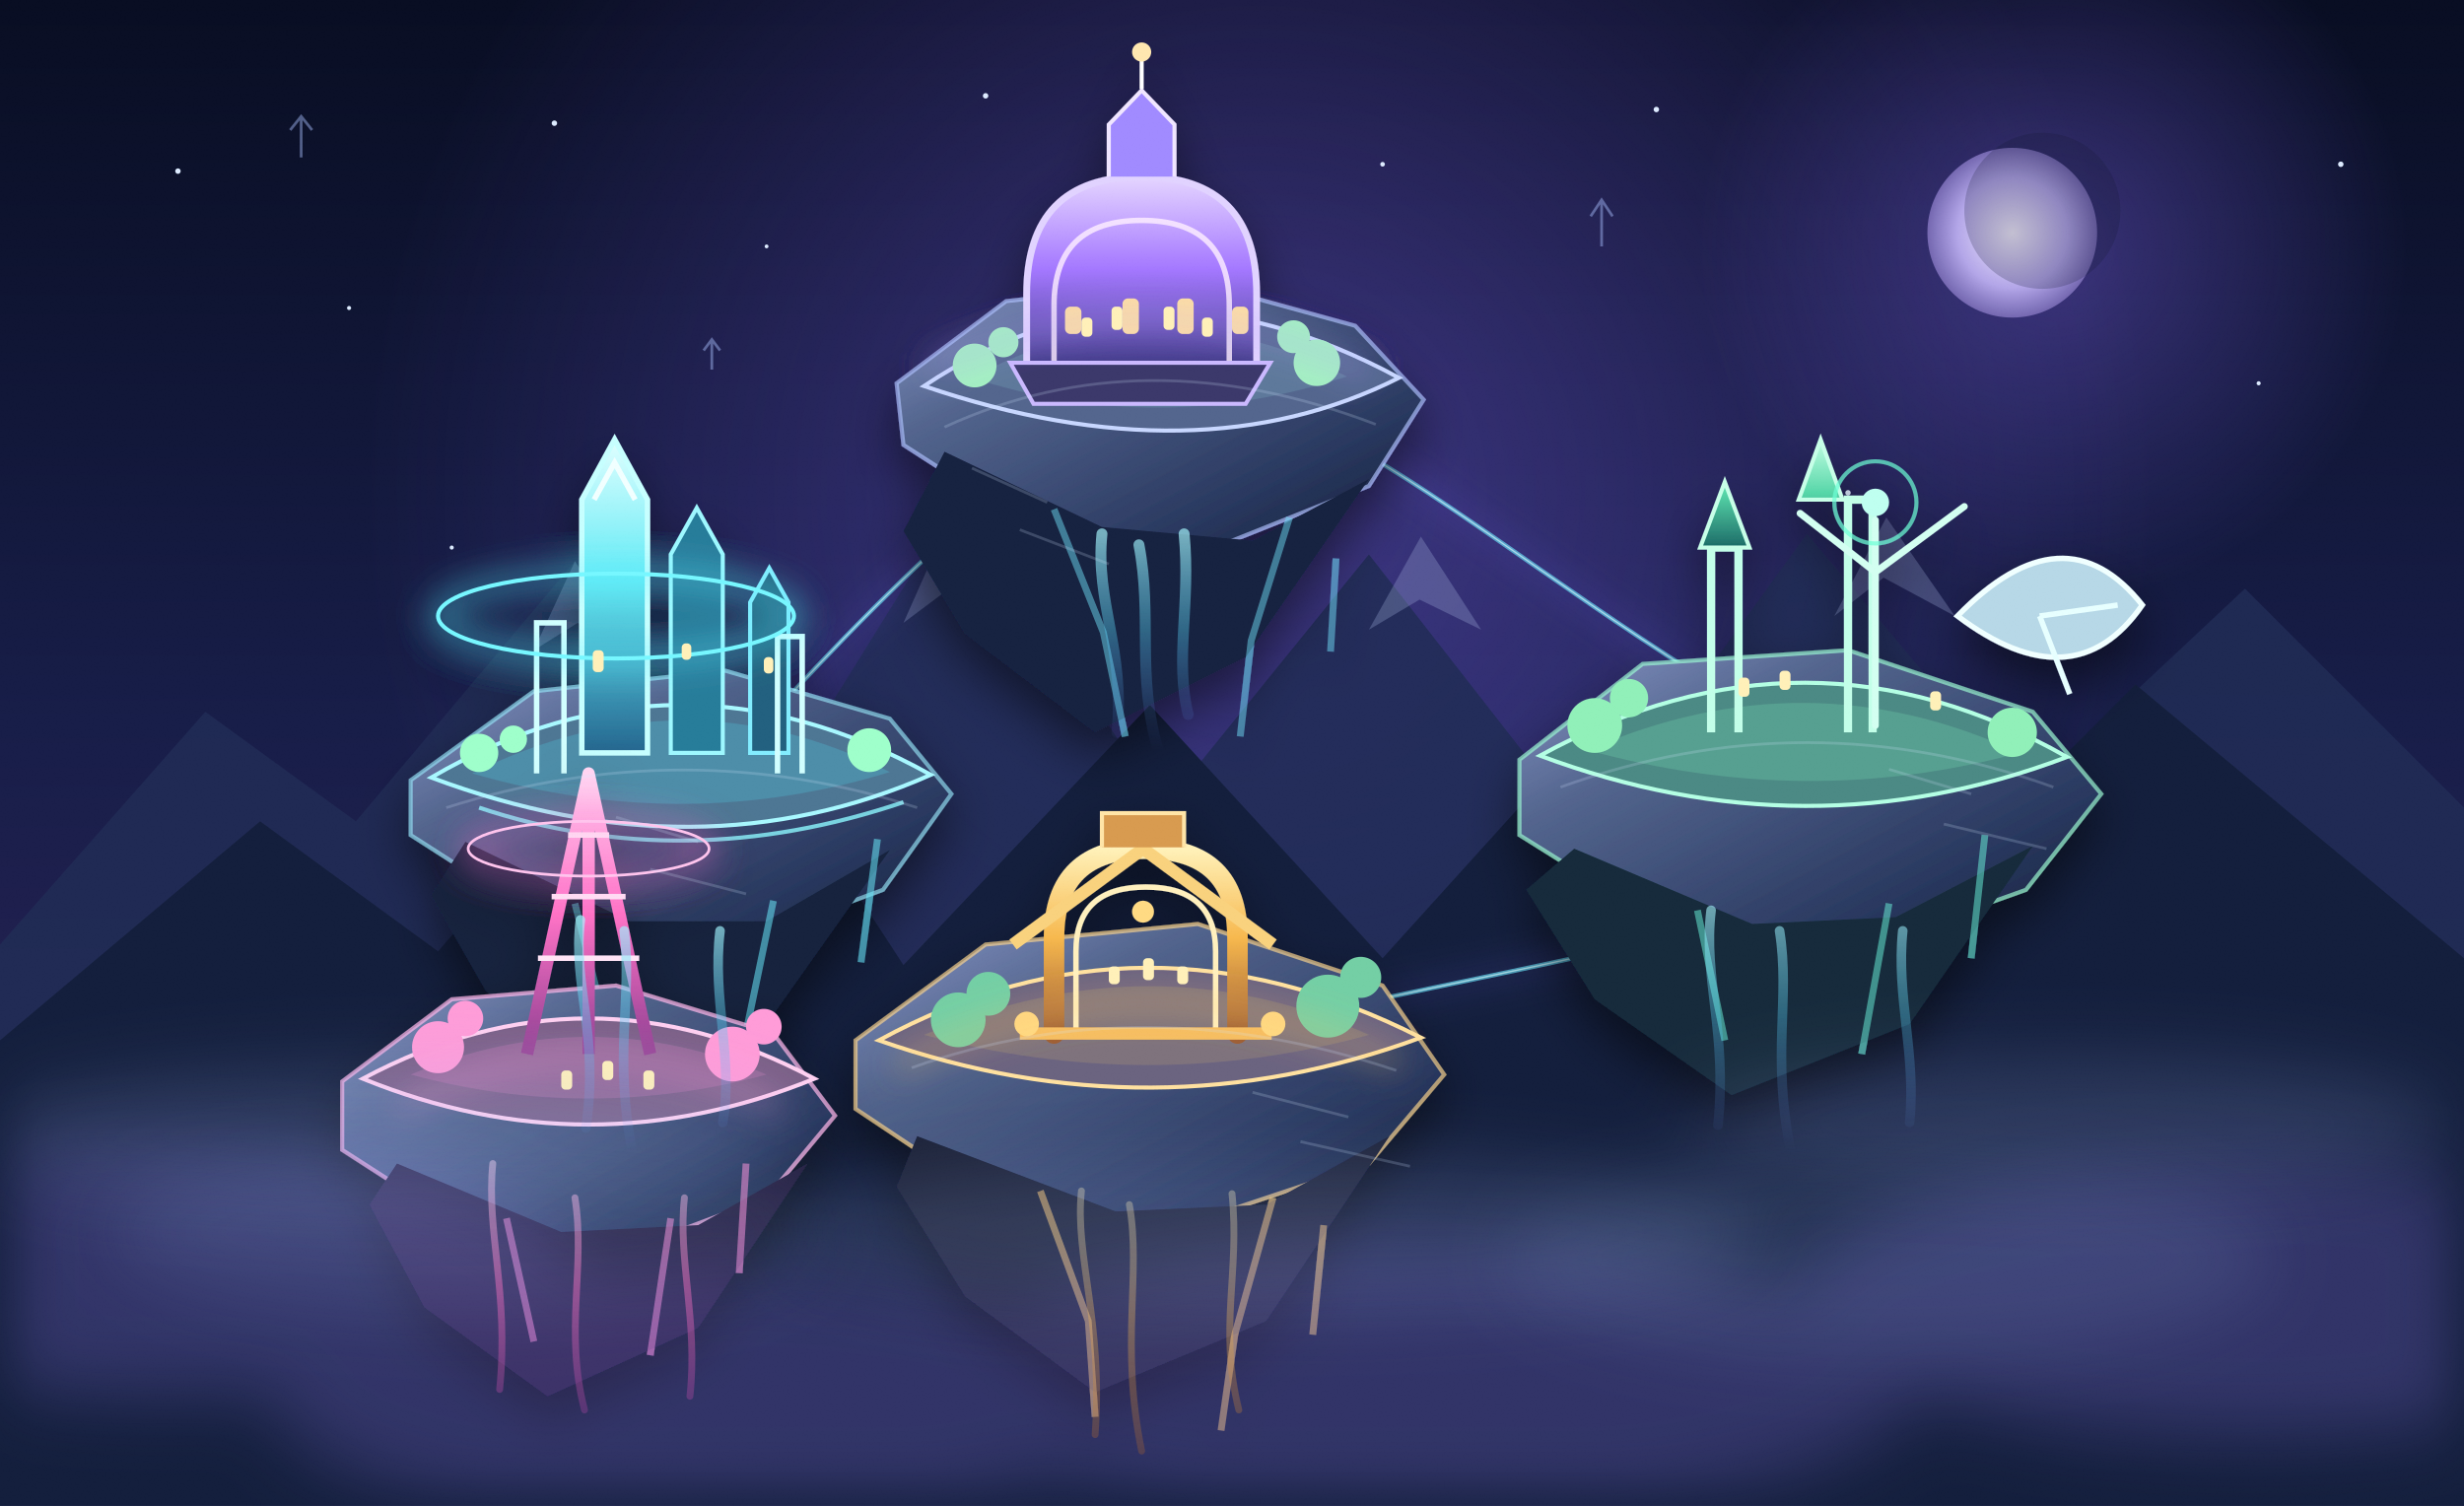
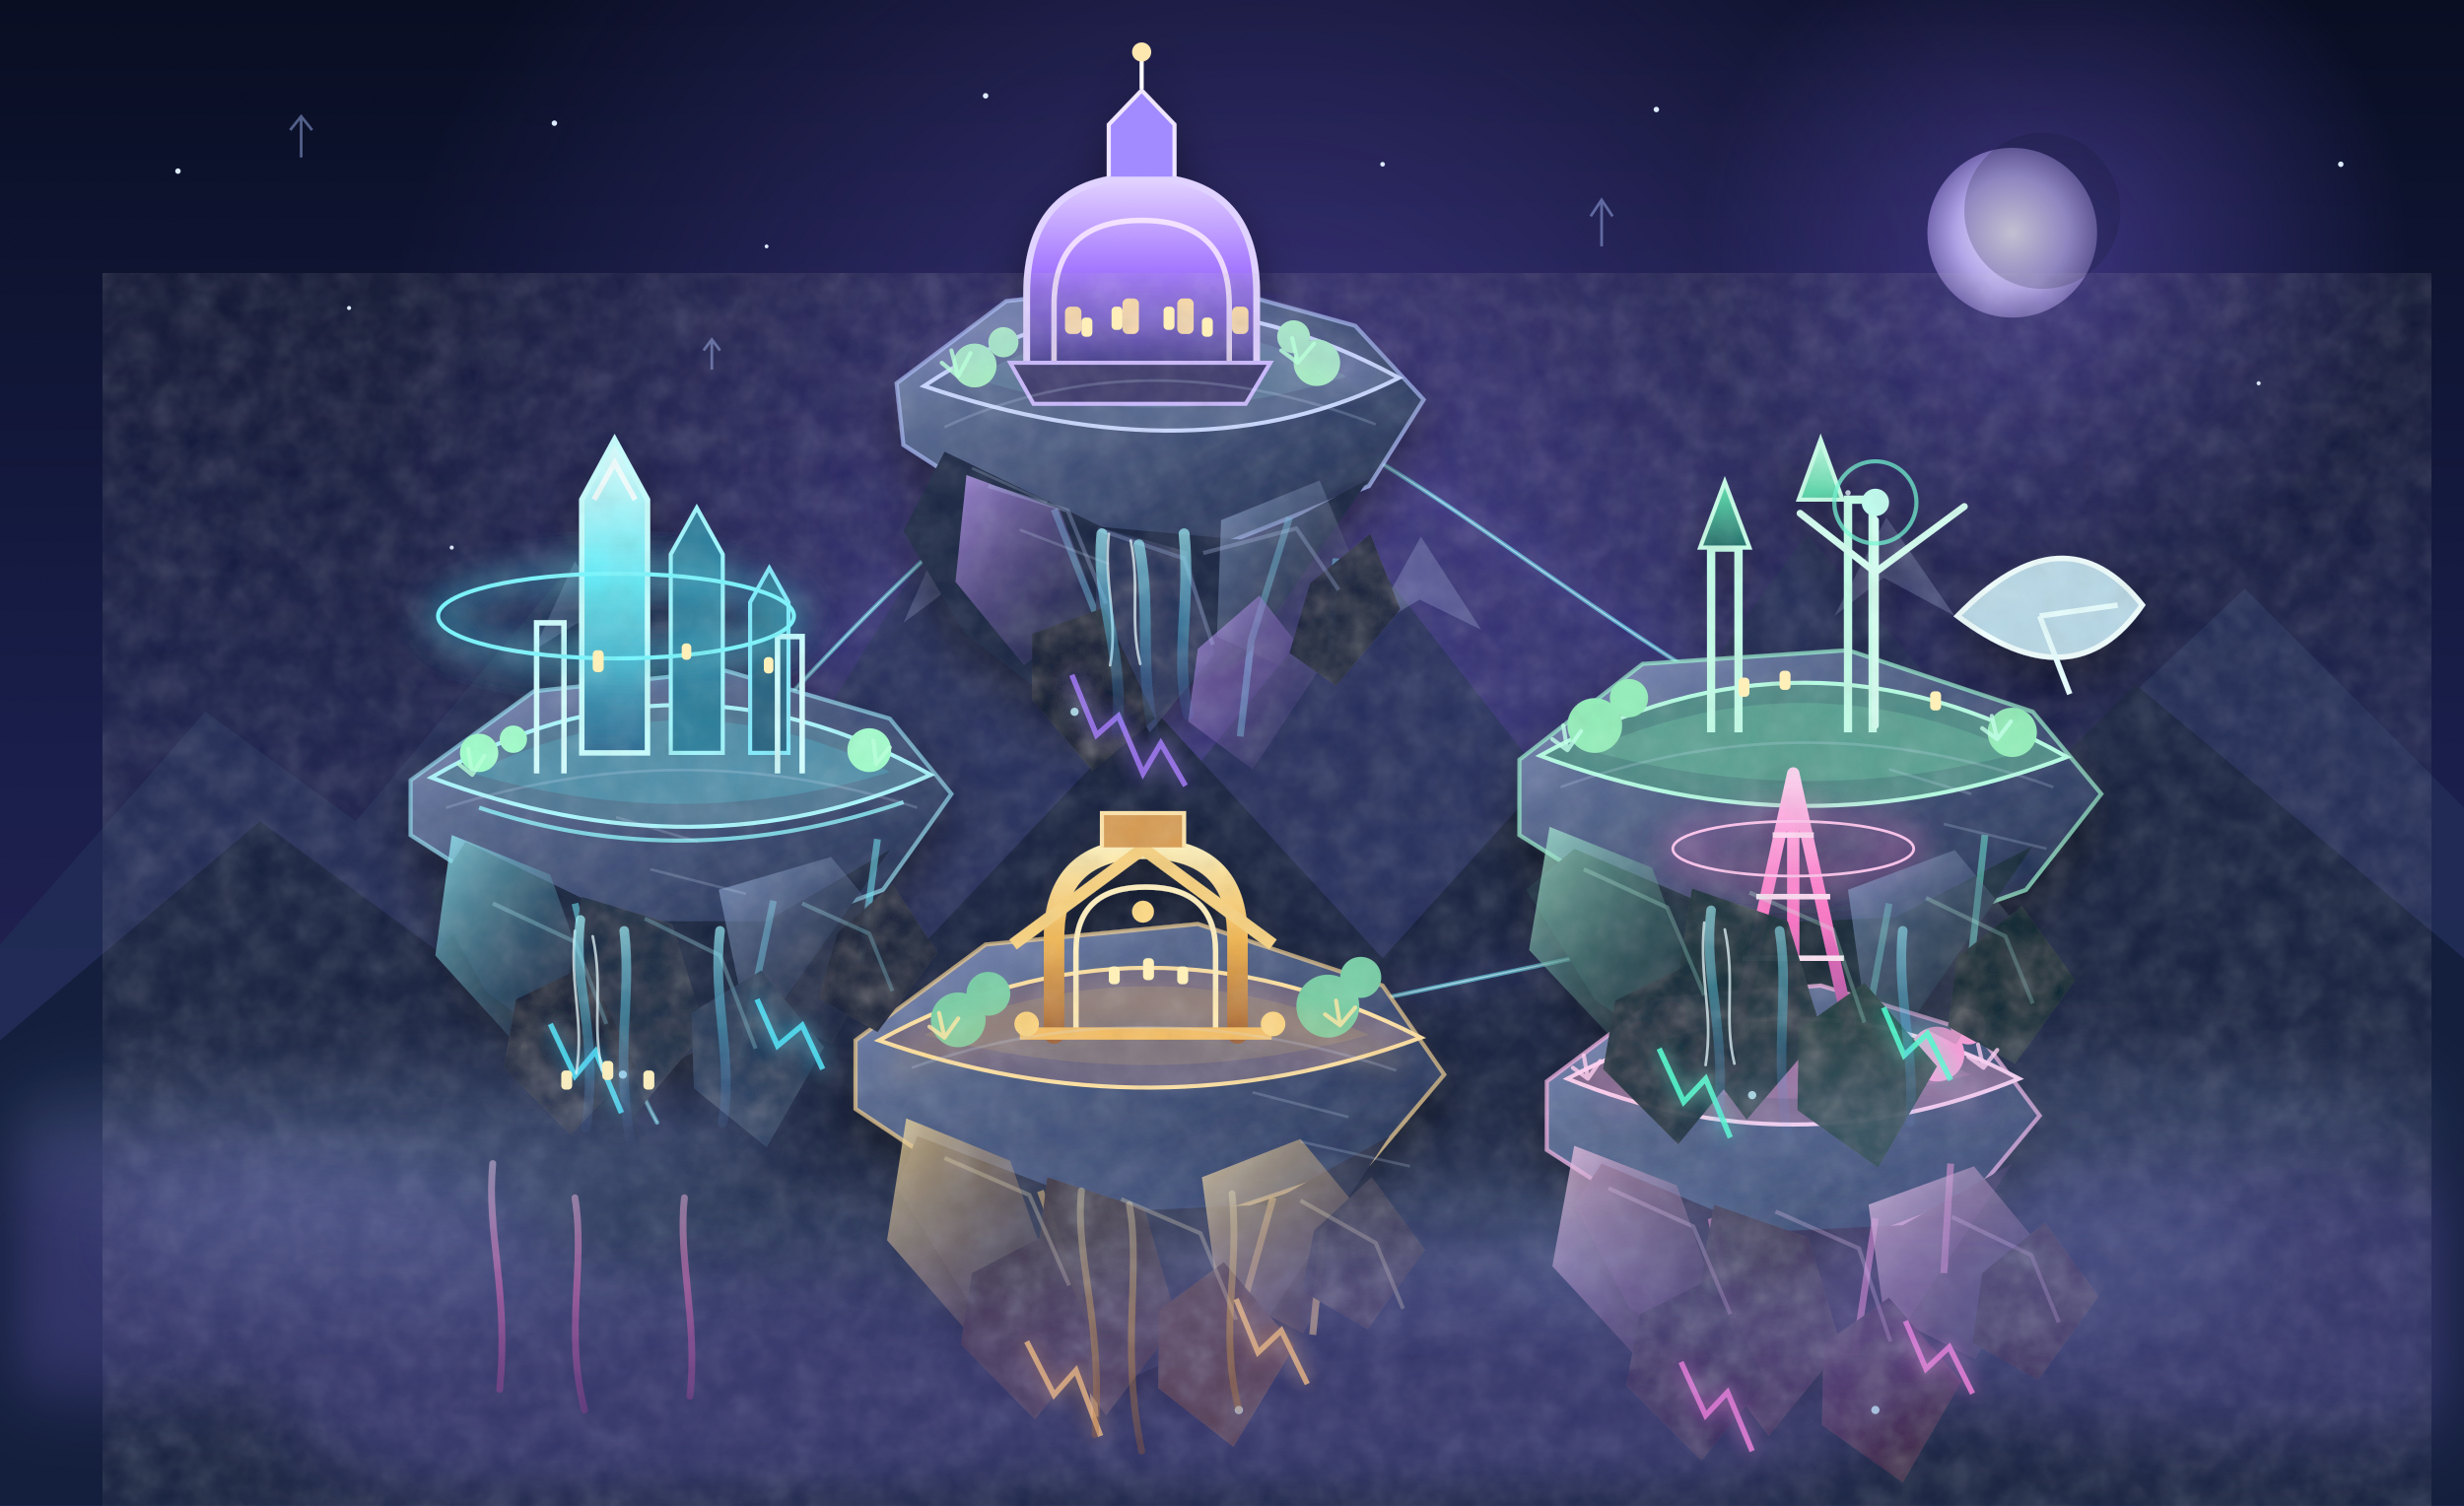
<svg xmlns="http://www.w3.org/2000/svg" viewBox="0 0 1800 1100" fill="none">
  <defs>
    <linearGradient id="sky" x2="0" y2="1">
      <stop stop-color="#080D22" />
      <stop offset=".48" stop-color="#171D48" />
      <stop offset="1" stop-color="#31235B" />
    </linearGradient>
    <linearGradient id="rock" x1="0" y1="0" x2="1" y2="1">
      <stop stop-color="#8996C8" />
      <stop offset=".28" stop-color="#53658F" />
      <stop offset=".72" stop-color="#29385F" />
      <stop offset="1" stop-color="#111A34" />
    </linearGradient>
    <linearGradient id="rockSide" x1="0" y1="0" x2="0" y2="1">
      <stop stop-color="#6678A9" />
      <stop offset="1" stop-color="#11182F" />
    </linearGradient>
    <linearGradient id="water" x2="0" y2="1">
      <stop stop-color="#A5F7FF" stop-opacity=".95" />
      <stop offset=".45" stop-color="#56CFF4" stop-opacity=".55" />
      <stop offset="1" stop-color="#5F8DFF" stop-opacity="0" />
    </linearGradient>
    <linearGradient id="violet" x2="0" y2="1">
      <stop stop-color="#E5D5FF" />
      <stop offset=".5" stop-color="#A477FF" />
      <stop offset="1" stop-color="#443D8C" />
    </linearGradient>
    <linearGradient id="cyan" x2="0" y2="1">
      <stop stop-color="#E0FFFF" />
      <stop offset=".45" stop-color="#62EAF5" />
      <stop offset="1" stop-color="#24658F" />
    </linearGradient>
    <linearGradient id="gold" x2="0" y2="1">
      <stop stop-color="#FFF1B9" />
      <stop offset=".48" stop-color="#F7B94E" />
      <stop offset="1" stop-color="#9D5D32" />
    </linearGradient>
    <linearGradient id="green" x2="0" y2="1">
      <stop stop-color="#C4FFE4" />
      <stop offset=".5" stop-color="#55D6A8" />
      <stop offset="1" stop-color="#1B6A66" />
    </linearGradient>
    <linearGradient id="pink" x2="0" y2="1">
      <stop stop-color="#FFD5F2" />
      <stop offset=".5" stop-color="#FF72C6" />
      <stop offset="1" stop-color="#8D3E91" />
    </linearGradient>
    <radialGradient id="moon">
      <stop stop-color="#F5EFFF" />
      <stop offset=".65" stop-color="#B3A6E8" />
      <stop offset="1" stop-color="#7467B1" />
    </radialGradient>
    <radialGradient id="nebula">
      <stop stop-color="#886AFF" stop-opacity=".36" />
      <stop offset="1" stop-color="#886AFF" stop-opacity="0" />
    </radialGradient>
    <filter id="glow" x="-100%" y="-100%" width="300%" height="300%">
      <feGaussianBlur stdDeviation="12" />
    </filter>
    <filter id="soft" x="-50%" y="-50%" width="200%" height="200%">
      <feGaussianBlur stdDeviation="26" />
    </filter>
    <filter id="shadow" x="-40%" y="-40%" width="180%" height="190%">
      <feGaussianBlur in="SourceAlpha" stdDeviation="18" />
      <feOffset dy="18" />
      <feComponentTransfer>
        <feFuncA type="linear" slope=".5" />
      </feComponentTransfer>
      <feMerge>
        <feMergeNode />
        <feMergeNode in="SourceGraphic" />
      </feMerge>
    </filter>
    <filter id="grain" x="0" y="0" width="100%" height="100%">
      <feTurbulence type="fractalNoise" baseFrequency=".72" numOctaves="2" seed="11" />
      <feColorMatrix type="saturate" values="0" />
      <feComponentTransfer>
        <feFuncA type="table" tableValues="0 .22" />
      </feComponentTransfer>
+     </filter>
+     <filter id="stone-grain" x="-20%" y="-20%" width="140%" height="150%">
+       <feTurbulence type="fractalNoise" baseFrequency=".045" numOctaves="3" seed="17" result="noise" />
+       <feColorMatrix in="noise" type="saturate" values="0" result="mono" />
+       <feComponentTransfer in="mono" result="grain">
+         <feFuncA type="table" tableValues="0 .22" />
+       </feComponentTransfer>
+       <feBlend in="SourceGraphic" in2="grain" mode="soft-light" />
+     </filter>
+     <linearGradient id="facetBlue" x1="0" y1="0" x2="1" y2="1">
+       <stop stop-color="#9BB7E5" stop-opacity=".65" />
+       <stop offset="1" stop-color="#14213F" stop-opacity=".1" />
+     </linearGradient>
+     <linearGradient id="facetViolet" x1="0" y1="0" x2="1" y2="1">
+       <stop stop-color="#C6A4FF" stop-opacity=".8" />
+       <stop offset="1" stop-color="#341F69" stop-opacity=".12" />
+     </linearGradient>
+     <linearGradient id="facetCyan" x1="0" y1="0" x2="1" y2="1">
+       <stop stop-color="#9AF8FF" stop-opacity=".8" />
+       <stop offset="1" stop-color="#0B4164" stop-opacity=".1" />
+     </linearGradient>
+     <linearGradient id="facetGold" x1="0" y1="0" x2="1" y2="1">
+       <stop stop-color="#FFE6A3" stop-opacity=".8" />
+       <stop offset="1" stop-color="#6C3A20" stop-opacity=".12" />
+     </linearGradient>
+     <linearGradient id="facetGreen" x1="0" y1="0" x2="1" y2="1">
+       <stop stop-color="#B5FFE2" stop-opacity=".75" />
+       <stop offset="1" stop-color="#104B4A" stop-opacity=".12" />
+     </linearGradient>
+     <linearGradient id="facetPink" x1="0" y1="0" x2="1" y2="1">
+       <stop stop-color="#FFD1F0" stop-opacity=".8" />
+       <stop offset="1" stop-color="#54204F" stop-opacity=".12" />
+     </linearGradient>
+     <filter id="crystal-glow" x="-100%" y="-100%" width="300%" height="300%">
+       <feGaussianBlur stdDeviation="7" result="blur" />
+       <feMerge>
+         <feMergeNode in="blur" />
+         <feMergeNode in="SourceGraphic" />
+       </feMerge>
    </filter>
  </defs>
  <rect width="1800" height="1100" fill="url(#sky)" />
  <circle cx="920" cy="360" r="650" fill="url(#nebula)" />
  <circle cx="1500" cy="180" r="260" fill="url(#nebula)" />
  <circle cx="1470" cy="170" r="62" fill="url(#moon)" />
  <circle cx="1492" cy="154" r="57" fill="#101633" opacity=".22" />
  <g fill="#DDEBFF">
    <circle cx="130" cy="125" r="2" />
    <circle cx="255" cy="225" r="1.5" />
    <circle cx="405" cy="90" r="2" />
    <circle cx="560" cy="180" r="1.4" />
    <circle cx="720" cy="70" r="2" />
    <circle cx="1010" cy="120" r="1.7" />
    <circle cx="1210" cy="80" r="2" />
    <circle cx="1650" cy="280" r="1.5" />
    <circle cx="1710" cy="120" r="2" />
    <circle cx="330" cy="400" r="1.5" />
    <circle cx="840" cy="250" r="1.4" />
    <circle cx="1350" cy="360" r="2" />
    <circle cx="1540" cy="450" r="1.4" />
  </g>
  <g stroke="#A9BFFF" stroke-width="2" opacity=".45">
    <path d="M220 115v-30m-8 10 8-10 8 10" />
    <path d="M520 270v-22m-6 8 6-8 6 8" />
    <path d="M1170 180v-34m-8 12 8-12 8 12" />
  </g>
  <path d="M0 690 150 520 260 600 420 410 560 590 700 365 850 590 1000 405 1160 610 1320 390 1480 580 1640 430 1800 590V1100H0Z" fill="#202B55" opacity=".85" />
  <path d="m0 760 190-160 130 95 190-220 150 230 180-190 170 185 190-210 170 200 190-190 240 200v400H0Z" fill="#131E3C" />
  <path d="m390 475 30-65 42 65-40-20Zm270-20 40-90 55 90-55-30Zm340 5 38-68 44 68-45-22Zm340-10 38-72 50 72-52-28Z" fill="#A8B8E7" opacity=".28" />
  <g stroke-linecap="round">
    <path d="M480 820C430 730 440 650 500 590S700 360 820 300 1090 415 1320 540 1060 700 850 770" stroke="#7866FF" stroke-width="14" opacity=".15" filter="url(#glow)" />
    <path d="M480 820C430 730 440 650 500 590S700 360 820 300 1090 415 1320 540 1060 700 850 770" stroke="#69E9FF" stroke-width="3.2" opacity=".62" />
    <path d="M480 820C430 730 440 650 500 590S700 360 820 300 1090 415 1320 540 1060 700 850 770" stroke="#E4FFFF" stroke-width="1" opacity=".58" />
  </g>
  <g fill="#9EF5FF" opacity=".8">
    <circle cx="500" cy="590" r="4" />
    <circle cx="820" cy="300" r="5" />
    <circle cx="1320" cy="540" r="4" />
    <circle cx="850" cy="770" r="4" />
  </g>
  <g filter="url(#shadow)">
    <path d="M655 280 735 220 870 205 990 238 1040 292 1000 355 875 405 730 370 660 325Z" fill="url(#rock)" stroke="#AFC3FF" stroke-opacity=".65" stroke-width="3" />
    <path d="m690 330 115 55 110 10 85-45-90 130-110 55-95-72-45-75Z" fill="#17213F" />
    <path d="m770 372 36 90 16 76m120-160-28 90-8 70m70-130-4 68" stroke="#6EDFF7" stroke-opacity=".48" stroke-width="5" />
    <path d="M675 282Q835 175 1022 276Q875 350 675 282Z" fill="#52658E" stroke="#C8D7FF" stroke-width="3" />
    <path d="M710 276Q842 204 984 275Q846 320 710 276Z" fill="#6686A5" opacity=".55" />
    <path d="M750 265v-50q0-86 84-86t84 86v50" fill="url(#violet)" stroke="#E1D3FF" stroke-width="5" />
    <path d="M770 265v-42q0-62 64-62t64 62v42" stroke="#FFF0FF" stroke-opacity=".8" stroke-width="4" />
    <path d="M738 265h190l-18 30H755Z" fill="#3A376A" stroke="#CBB9FF" stroke-width="3" />
    <path d="M810 129v-38l24-25 24 25v38" fill="#A18BFF" stroke="#F0E6FF" stroke-width="3" />
    <path d="M834 65v-24" stroke="#FFF" stroke-width="3" />
    <circle cx="834" cy="38" r="7" fill="#FFE7B0" />
    <g fill="#FFDFA2">
      <rect x="778" y="224" width="12" height="20" rx="4" />
      <rect x="820" y="218" width="12" height="26" rx="4" />
      <rect x="860" y="218" width="12" height="26" rx="4" />
      <rect x="900" y="224" width="12" height="20" rx="4" />
    </g>
    <g fill="#A4F0C2">
      <circle cx="712" cy="267" r="16" />
      <circle cx="962" cy="265" r="17" />
      <circle cx="733" cy="250" r="11" />
      <circle cx="945" cy="246" r="12" />
    </g>
    <path d="M682 270Q835 195 1000 272" stroke="#B4A0FF" stroke-width="5" opacity=".85" filter="url(#glow)" />
  </g>
  <g filter="url(#shadow)">
    <path d="M300 570 390 505 530 490 650 525 695 580 645 650 510 700 375 658 300 610Z" fill="url(#rock)" stroke="#9CEFFF" stroke-opacity=".6" stroke-width="3" />
    <path d="m340 615 120 58 100 0 90-52-85 120-115 55-95-72-40-70Z" fill="#14223D" />
    <path d="m420 660 25 100m120-102-24 115m100-160-12 90" stroke="#67E8F9" stroke-width="5" opacity=".55" />
    <path d="M315 568Q495 463 680 566Q510 641 315 568Z" fill="#4E7694" stroke="#A8F8FF" stroke-width="3" />
    <path d="M345 565Q500 488 650 564Q500 610 345 565Z" fill="#4BB9D0" opacity=".35" />
    <path d="M425 550V365l24-44 24 44v185Z" fill="url(#cyan)" stroke="#C7FFFF" stroke-width="4" />
    <path d="M434 365 449 338l15 27" stroke="#F1FFFF" stroke-width="4" />
    <path d="M490 550V405l19-34 19 34v145Z" fill="#287B9A" stroke="#9EF8FF" stroke-width="3" />
    <path d="M548 550V440l14-25 14 25v110Z" fill="#23617F" stroke="#83EDFF" stroke-width="3" />
    <path d="M392 565V455h20v110m156 0V465h18v100" stroke="#D2FFFF" stroke-width="4" />
    <ellipse cx="450" cy="450" rx="130" ry="31" stroke="#55EFFF" stroke-width="7" opacity=".85" filter="url(#glow)" />
    <ellipse cx="450" cy="450" rx="130" ry="31" stroke="#76F7FF" stroke-width="3" />
    <path d="M350 590Q500 640 660 586" stroke="#8BF7FF" stroke-width="3" opacity=".8" />
    <g fill="#9FFFCB">
      <circle cx="350" cy="550" r="14" />
      <circle cx="375" cy="540" r="10" />
      <circle cx="635" cy="548" r="16" />
    </g>
  </g>
  <g filter="url(#shadow)">
    <path d="M625 760 720 690 875 675 1010 720 1055 785 1000 850 850 900 700 860 625 810Z" fill="url(#rock)" stroke="#FFD78C" stroke-opacity=".65" stroke-width="3" />
    <path d="m670 830 145 55 110-5 90-50-90 135-125 52-95-70-50-80Z" fill="#1A2039" />
    <path d="m760 870 35 95 5 70m130-160-28 100-10 70m75-150-8 80" stroke="#F4C46D" stroke-opacity=".55" stroke-width="5" />
    <path d="M642 760Q835 655 1038 758Q842 830 642 760Z" fill="#6B6380" stroke="#FFE1A0" stroke-width="3" />
    <path d="M675 756Q842 685 1000 756Q840 800 675 756Z" fill="#9D8C74" opacity=".38" />
    <path d="M770 755v-70q0-65 67-65t67 65v70" stroke="url(#gold)" stroke-width="15" stroke-linecap="round" />
    <path d="M786 755v-60q0-47 51-47t51 47v60" stroke="#FFF0BE" stroke-width="4" />
    <path d="M745 755h184" stroke="#F6BE61" stroke-width="9" />
    <path d="M740 690 835 620 930 690" stroke="#F9D27D" stroke-width="9" stroke-linejoin="round" />
    <path d="M805 619v-25h60v25" fill="#D89B50" stroke="#FFE5A8" stroke-width="3" />
    <g fill="#FFDA83">
      <circle cx="750" cy="748" r="9" />
      <circle cx="930" cy="748" r="9" />
      <circle cx="835" cy="666" r="8" />
    </g>
    <g fill="#73CFA5">
      <circle cx="700" cy="745" r="20" />
      <circle cx="722" cy="726" r="16" />
      <circle cx="970" cy="735" r="23" />
      <circle cx="994" cy="714" r="15" />
    </g>
    <path d="M655 780Q835 685 1022 778" stroke="#FFC66C" stroke-width="5" opacity=".85" filter="url(#glow)" />
  </g>
  <g filter="url(#shadow)">
    <path d="M1110 555 1200 485 1350 475 1485 520 1535 580 1480 650 1340 700 1190 660 1110 610Z" fill="url(#rock)" stroke="#9FFFD6" stroke-opacity=".65" stroke-width="3" />
    <path d="m1150 620 130 55 105-5 100-52-90 130-130 52-100-70-50-80Z" fill="#142B3A" />
    <path d="m1240 665 20 95m120-100-20 110m90-160-10 90" stroke="#66E7D3" stroke-width="5" opacity=".55" />
    <path d="M1125 552Q1320 445 1510 553Q1320 625 1125 552Z" fill="#4C8A85" stroke="#B4FFE4" stroke-width="3" />
    <path d="M1160 548Q1320 478 1475 550Q1320 592 1160 548Z" fill="#6ACBA7" opacity=".34" />
    <path d="M1250 535V400h20v135m80 0V365h18v170" stroke="#C3FFE9" stroke-width="6" />
    <path d="M1242 400h36l-18-48Zm72-35h32l-16-44Z" fill="url(#green)" stroke="#C7FFE8" stroke-width="3" />
    <path d="M1370 530V380m0 38 65-48m-65 48-55-43" stroke="#D3FFF1" stroke-width="5" stroke-linecap="round" />
    <circle cx="1370" cy="367" r="10" fill="#BFFFF0" />
    <circle cx="1370" cy="367" r="30" stroke="#6CFFD6" stroke-width="3" opacity=".7" />
    <path d="M1430 450q78-80 135-8-50 72-135 8Z" fill="#B7D8E7" stroke="#F0FFFF" stroke-width="4" />
    <path d="m1490 450 22 57m-22-57 57-8" stroke="#E7FFFF" stroke-width="4" />
    <g fill="#91F0B9">
      <circle cx="1165" cy="530" r="20" />
      <circle cx="1190" cy="510" r="14" />
      <circle cx="1470" cy="535" r="18" />
    </g>
  </g>
-   <g transform="translate(-1080 0)" filter="url(#shadow)">
+   <g transform="translate(-200 0)" filter="url(#shadow)">
    <path d="M1330 790 1410 730 1530 720 1645 755 1690 815 1640 875 1520 920 1400 885 1330 840Z" fill="url(#rock)" stroke="#FFB7E8" stroke-opacity=".7" stroke-width="3" />
    <path d="m1370 850 120 50 100-5 80-45-80 120-110 50-90-65-40-75Z" fill="#211A3C" />
    <path d="m1450 890 20 90m100-90-15 100m70-140-5 80" stroke="#FF8DD6" stroke-width="5" opacity=".55" />
    <path d="M1345 788Q1510 700 1675 788Q1510 855 1345 788Z" fill="#795F87" stroke="#FFD1F1" stroke-width="3" />
    <path d="M1380 785Q1510 730 1640 785Q1510 820 1380 785Z" fill="#BD75B3" opacity=".35" />
    <path d="M1510 770V565m-45 205 45-205 45 205" stroke="url(#pink)" stroke-width="9" stroke-linejoin="round" />
    <path d="M1495 610h30m-42 45h54m-64 45h74" stroke="#FFE4F6" stroke-width="4" />
    <ellipse cx="1510" cy="620" rx="88" ry="20" stroke="#FF70D0" stroke-width="6" opacity=".8" filter="url(#glow)" />
    <ellipse cx="1510" cy="620" rx="88" ry="20" stroke="#FFC4ED" stroke-width="2" />
    <g fill="#FF9CD8">
      <circle cx="1400" cy="765" r="19" />
      <circle cx="1420" cy="744" r="13" />
      <circle cx="1615" cy="770" r="20" />
      <circle cx="1638" cy="750" r="13" />
    </g>
    <path d="M1370 810Q1510 735 1650 810" stroke="#FF9BD8" stroke-width="5" opacity=".8" filter="url(#glow)" />
+   </g>
+   <g filter="url(#stone-grain)" opacity=".96">
+     <g>
+       <path d="m706 347 68 25 28 72-54 42-50-61Z" fill="url(#facetViolet)" />
+       <path d="m802 385 65 18 20 75-47 57-40-68Z" fill="#27345C" />
+       <path d="m892 380 72-29 27 65-46 75-56-26Z" fill="url(#facetBlue)" />
+       <path d="m754 463 52-19 38 81-46 38-44-52Z" fill="#111A35" />
+       <path d="m875 474 45-39 43 55-48 72-47-35Z" fill="url(#facetViolet)" />
+       <path d="m957 426 44-36 22 55-47 56-34-24Z" fill="#17213D" />
+       <path d="m722 355 58 18 28 68m-5-54 62 21 21 63m-7-67 68-18 31 45" fill="none" stroke="#C6D8FF" stroke-opacity=".28" stroke-width="3" />
+       <path d="m783 493 18 44 16-14 18 42 13-22 18 31" fill="none" stroke="#A879FF" stroke-opacity=".85" stroke-width="4" filter="url(#crystal-glow)" />
+     </g>
+     <g>
+       <path d="m330 610 72 29 25 70-48 56-61-67Z" fill="url(#facetCyan)" />
+       <path d="m425 655 66 20 24 78-52 62-54-65Z" fill="#142944" />
+       <path d="m525 650 82-24 45 54-44 83-66-32Z" fill="url(#facetBlue)" />
+       <path d="m377 730 52-25 35 74-47 50-49-49Z" fill="#101D35" />
+       <path d="m505 740 51-31 46 56-42 73-53-43Z" fill="#203B5A" />
+       <path d="m612 681 40-35 33 50-44 58-43-25Z" fill="#12233B" />
+       <path d="m360 660 60 28 23 60m28-77 55 27 26 68m34-106 49 22 17 42" fill="none" stroke="#B5F8FF" stroke-opacity=".3" stroke-width="3" />
+       <path d="m402 748 18 38 15-18 19 45m99-83 15 34 18-15 15 32" fill="none" stroke="#4CEBFF" stroke-opacity=".88" stroke-width="4" filter="url(#crystal-glow)" />
+     </g>
+     <g>
+       <path d="m662 817 76 31 27 77-53 54-64-73Z" fill="url(#facetGold)" />
+       <path d="m765 860 71 23 24 83-52 68-55-76Z" fill="#3A2D35" />
+       <path d="m878 860 72-28 49 59-47 83-63-32Z" fill="url(#facetGold)" />
+       <path d="m710 930 54-28 38 77-46 58-54-55Z" fill="#342536" />
+       <path d="m847 957 47-35 52 61-45 74-55-43Z" fill="#49302C" />
+       <path d="m960 899 42-39 39 53-42 58-48-28Z" fill="#2B273B" />
+       <path d="m690 846 62 27 29 66m38-63 58 25 26 63m47-87 55 31 20 48" fill="none" stroke="#FFF0BF" stroke-opacity=".3" stroke-width="3" />
+       <path d="m750 980 20 39 16-18 18 48m99-100 16 39 17-16 19 39" fill="none" stroke="#FFC45E" stroke-opacity=".9" stroke-width="4" filter="url(#crystal-glow)" />
+     </g>
+     <g>
+       <path d="m1132 604 75 30 28 77-53 52-65-69Z" fill="url(#facetGreen)" />
+       <path d="m1236 649 70 24 25 81-55 64-55-73Z" fill="#12333D" />
+       <path d="m1350 650 78-29 49 59-48 83-68-34Z" fill="url(#facetBlue)" />
+       <path d="m1180 731 55-27 38 75-47 57-55-55Z" fill="#102B3A" />
+       <path d="m1314 752 48-34 53 61-43 74-59-42Z" fill="#153B3D" />
+       <path d="m1430 699 47-37 39 54-44 61-49-27Z" fill="#102A36" />
+       <path d="m1157 635 61 28 27 64m33-75 61 27 23 68m45-91 58 28 20 49" fill="none" stroke="#C6FFEA" stroke-opacity=".28" stroke-width="3" />
+       <path d="m1212 766 18 39 16-17 18 43m112-95 15 35 17-16 17 34" fill="none" stroke="#4CFFD0" stroke-opacity=".9" stroke-width="4" filter="url(#crystal-glow)" />
+     </g>
+     <g>
+       <path d="m1150 837 75 29 26 74-52 55-65-70Z" fill="url(#facetPink)" />
+       <path d="m1252 880 69 24 24 80-53 65-56-74Z" fill="#33203F" />
+       <path d="m1365 880 77-28 48 58-47 83-67-34Z" fill="url(#facetPink)" />
+       <path d="m1198 960 54-27 38 76-47 58-55-55Z" fill="#281A3A" />
+       <path d="m1332 982 48-34 53 61-43 74-59-42Z" fill="#3D2047" />
+       <path d="m1448 930 46-37 39 54-44 61-48-27Z" fill="#251A36" />
+       <path d="m1175 868 62 28 27 64m33-75 61 27 23 68m45-91 58 28 20 49" fill="none" stroke="#FFD5F2" stroke-opacity=".28" stroke-width="3" />
+       <path d="m1228 995 18 39 16-17 18 43m112-95 15 35 17-16 17 34" fill="none" stroke="#FF79D0" stroke-opacity=".92" stroke-width="4" filter="url(#crystal-glow)" />
+     </g>
+   </g>
+   <g stroke-linecap="round" stroke-linejoin="round">
+     <g stroke="#B9FFD9" stroke-width="3" opacity=".8">
+       <path d="m700 275-5-19m5 19 9-17m-9 17-12-10m260 0-4-18m4 18 12-14m-12 14-12-9" />
+       <path d="m345 566-3-19m3 19 9-14m-9 14-10-8m305 0-2-17m2 17 10-12" />
+     </g>
+     <g stroke="#FFE7A6" stroke-width="3" opacity=".8">
+       <path d="m690 758-4-18m4 18 10-14m-10 14-11-8m300-1-3-18m3 18 11-13m-11 13-11-8" />
+     </g>
+     <g stroke="#C2FFE9" stroke-width="3" opacity=".8">
+       <path d="m1145 548-3-18m3 18 10-14m-10 14-11-8m325 0-4-17m4 17 10-13m-10 13-11-8" />
+     </g>
+     <g stroke="#FFD0EF" stroke-width="3" opacity=".8">
+       <path d="m1160 788-3-17m3 17 9-13m-9 13-11-8m300 0-4-17m4 17 10-13m-10 13-11-8" />
+     </g>
+     <g fill="none" stroke="#E9FCFF" stroke-width="2" opacity=".72">
+       <path d="M420 680c-4 42 7 65 1 104m12-100c8 38-1 65 7 98M810 390c-4 37 7 62 1 96m15-91c7 34-1 58 7 90M1245 674c-4 42 7 65 1 104m14-99c8 38-1 65 7 98" />
+     </g>
+   </g>
+   <g fill="#C7F8FF" filter="url(#crystal-glow)" opacity=".8">
+     <circle cx="785" cy="520" r="3" />
+     <circle cx="455" cy="785" r="3" />
+     <circle cx="905" cy="1030" r="3" />
+     <circle cx="1280" cy="800" r="3" />
+     <circle cx="1370" cy="1030" r="3" />
  </g>
  <g fill="#8B74E8" opacity=".25" filter="url(#soft)">
    <ellipse cx="120" cy="930" rx="300" ry="90" />
    <ellipse cx="520" cy="1020" rx="320" ry="95" />
    <ellipse cx="1030" cy="1010" rx="370" ry="100" />
    <ellipse cx="1640" cy="950" rx="330" ry="100" />
  </g>
  <g fill="#A4C9FF" opacity=".12" filter="url(#soft)">
    <ellipse cx="340" cy="900" rx="260" ry="60" />
    <ellipse cx="1380" cy="920" rx="280" ry="70" />
  </g>
  <g stroke-linecap="round" fill="none">
    <path d="M805 390C800 440 822 475 816 535M832 398C842 450 830 492 846 548M865 390C870 440 858 482 868 522" stroke="url(#water)" stroke-width="8" opacity=".7" />
    <path d="M424 672C418 720 438 755 428 824M456 680C462 730 448 770 462 842M526 680C520 730 536 774 528 820" stroke="url(#water)" stroke-width="7" opacity=".72" />
    <path d="M790 870C785 918 806 965 800 1048M825 880C834 930 818 982 834 1060M900 872C906 930 890 970 905 1030" stroke="url(#gold)" stroke-width="5" opacity=".34" />
    <path d="M1250 665C1244 714 1262 754 1255 822M1300 680C1308 730 1294 770 1308 840M1390 680C1385 728 1400 770 1395 820" stroke="url(#water)" stroke-width="7" opacity=".62" />
    <path d="M360 850C355 900 372 944 365 1015M420 875C428 925 412 972 427 1030M500 875C495 920 510 965 504 1020" stroke="url(#pink)" stroke-width="5" opacity=".45" />
  </g>
  <g fill="none" stroke="#D6E8FF" stroke-opacity=".2" stroke-width="2">
    <path d="M690 312Q835 245 1005 310M326 590Q500 535 670 590M666 780Q835 720 1020 782M1140 575Q1320 510 1500 575" />
    <path d="M710 342l55 25m-20 20 65 25m-360 185 60 18m-35 20 70 18m370 145 70 18m-35 18 80 18m350-290 60 18m-20 22 75 18" />
  </g>
  <g fill="#FFF0B9">
    <rect x="790" y="232" width="8" height="14" rx="3" />
    <rect x="812" y="224" width="8" height="17" rx="3" />
    <rect x="850" y="224" width="8" height="17" rx="3" />
    <rect x="878" y="232" width="8" height="14" rx="3" />
    <rect x="433" y="475" width="8" height="16" rx="3" />
    <rect x="498" y="470" width="7" height="12" rx="3" />
    <rect x="558" y="480" width="7" height="12" rx="3" />
    <rect x="810" y="706" width="8" height="13" rx="3" />
    <rect x="835" y="700" width="8" height="16" rx="3" />
    <rect x="860" y="706" width="8" height="13" rx="3" />
    <rect x="1270" y="495" width="8" height="14" rx="3" />
    <rect x="1300" y="490" width="8" height="14" rx="3" />
    <rect x="1410" y="505" width="8" height="14" rx="3" />
    <rect x="410" y="782" width="8" height="14" rx="3" />
    <rect x="440" y="775" width="8" height="14" rx="3" />
    <rect x="470" y="782" width="8" height="14" rx="3" />
  </g>
  <g fill="#A9BFFF" opacity=".16" filter="url(#soft)">
    <ellipse cx="280" cy="830" rx="300" ry="52" />
    <ellipse cx="930" cy="900" rx="360" ry="56" />
    <ellipse cx="1510" cy="820" rx="280" ry="48" />
  </g>
  <rect width="1800" height="1100" fill="#DCE8FF" opacity=".035" filter="url(#grain)" />
</svg>
